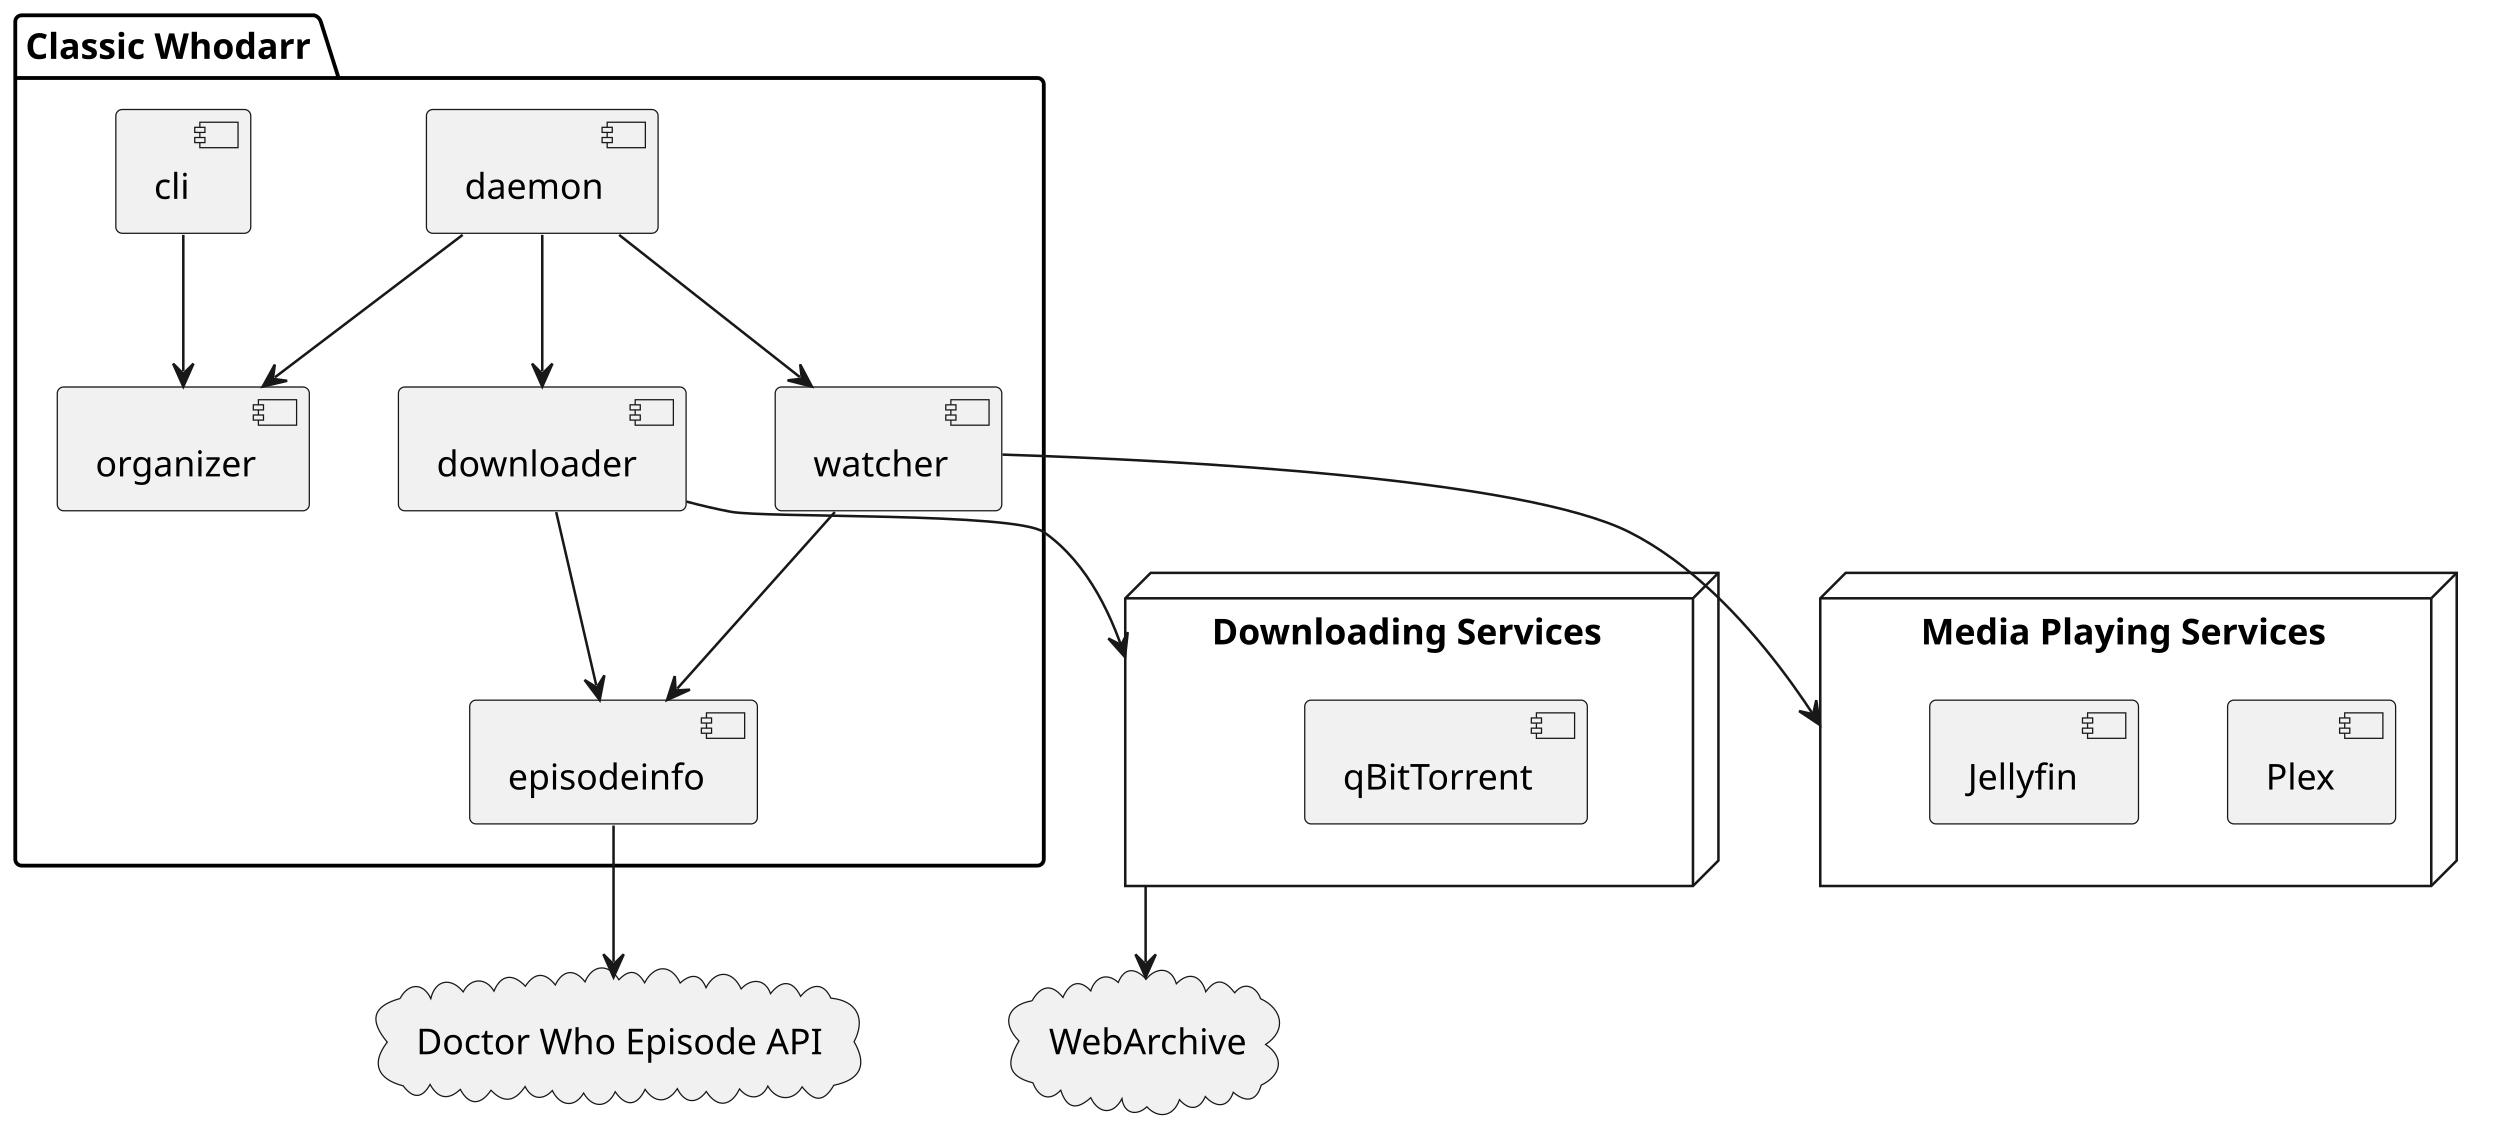
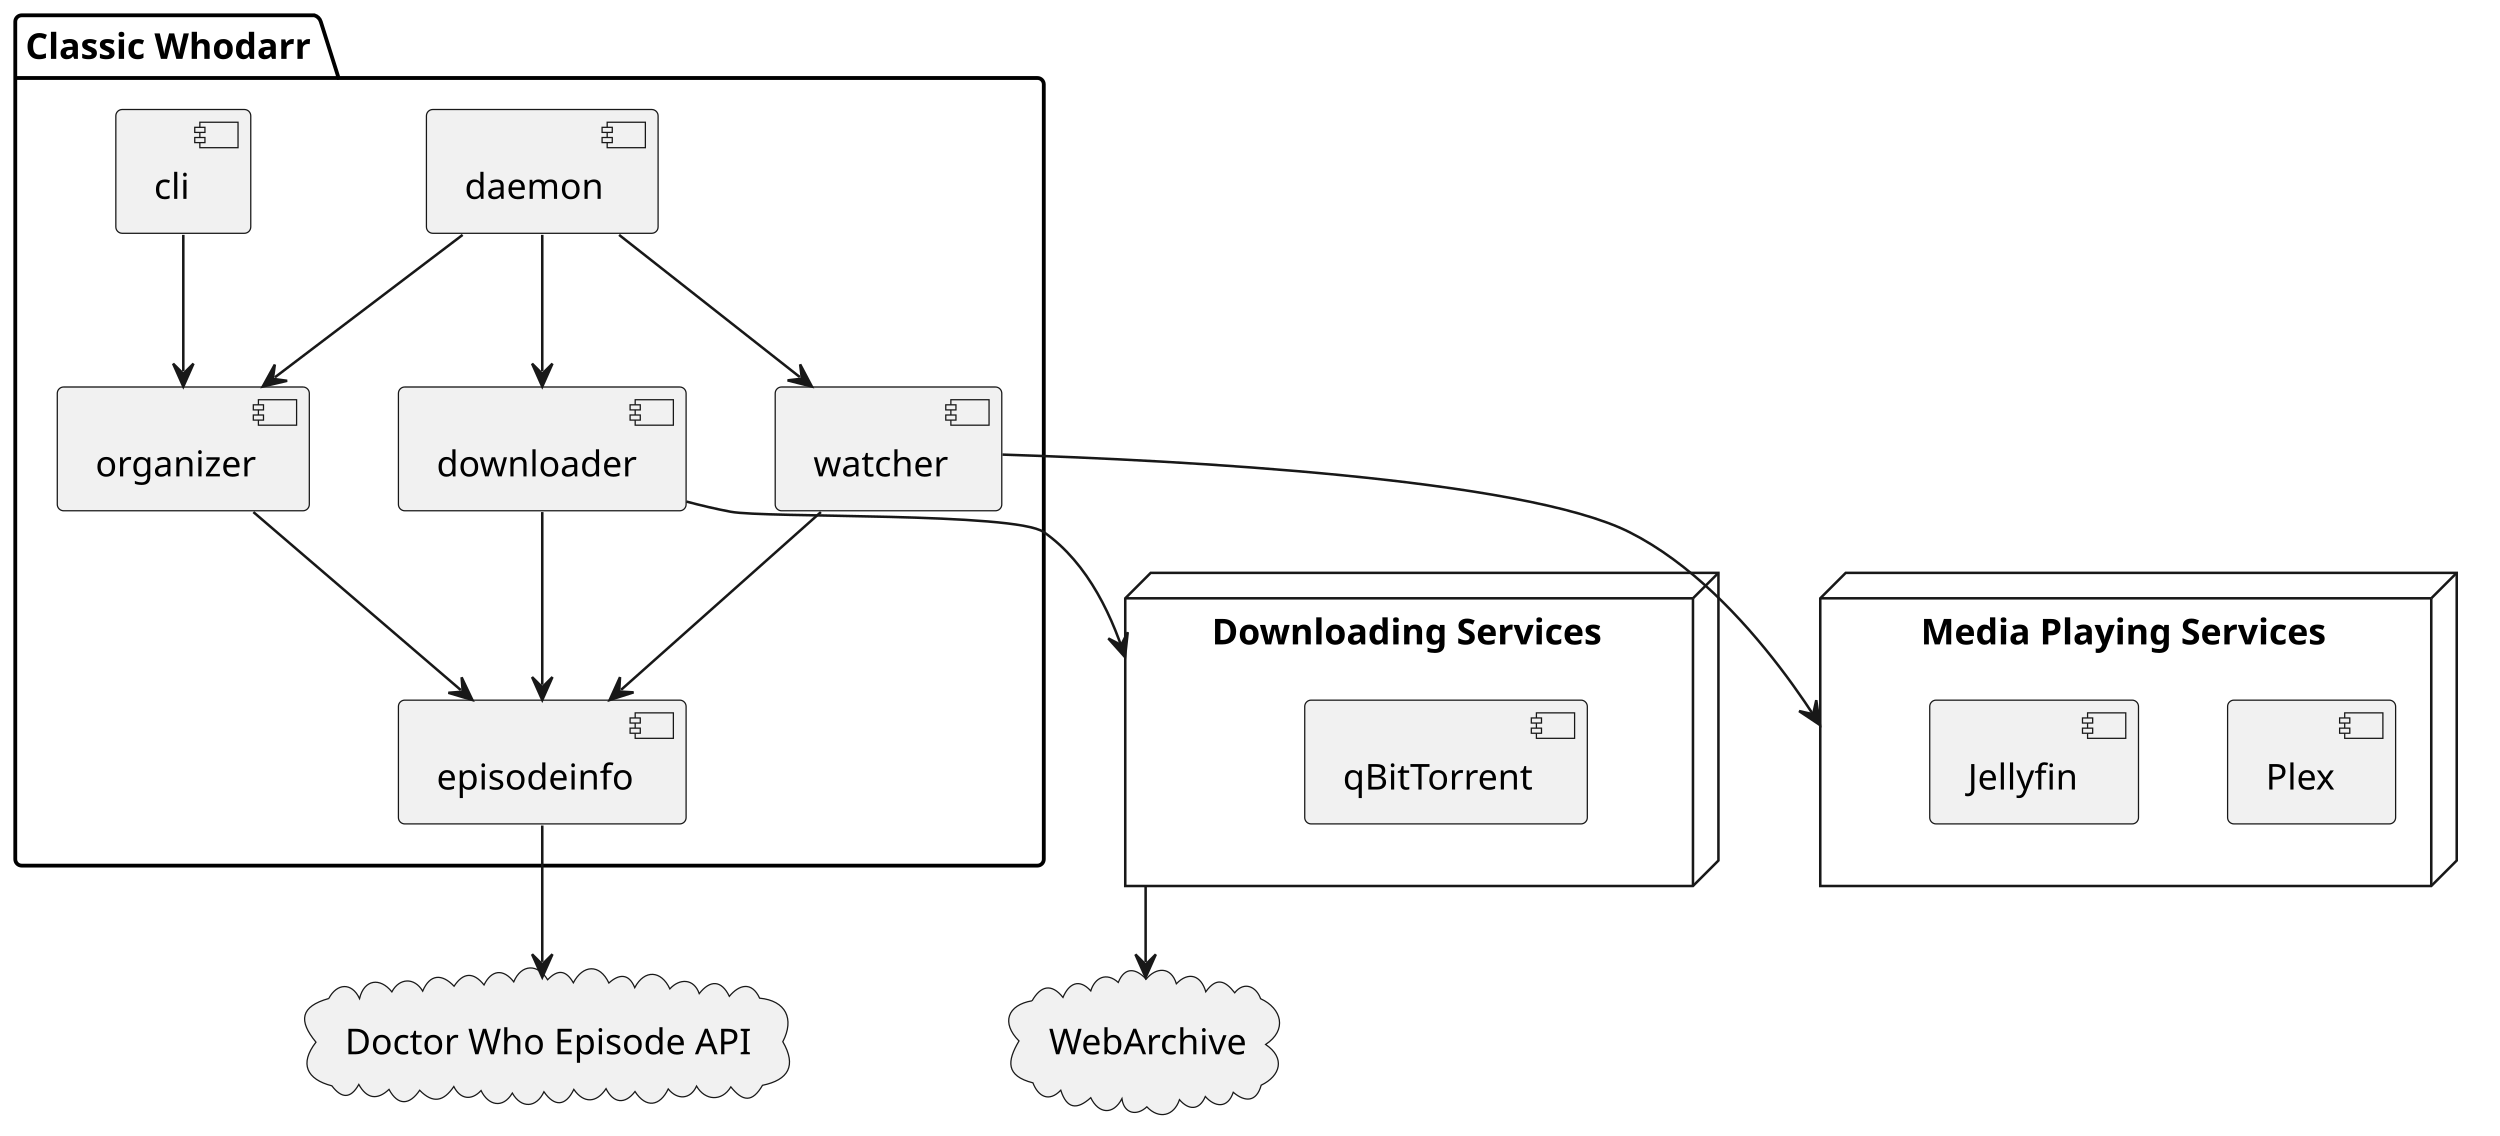
<svg xmlns="http://www.w3.org/2000/svg" contentStyleType="text/css" height="446px" preserveAspectRatio="none" style="width:982px;height:446px;background:#FFFFFF;" version="1.1" viewBox="0 0 982 446" width="982px" zoomAndPan="magnify">
  <defs />
  <g>
    <g id="cluster_Classic Whodarr">
      <path d="M8.5,6.014 L123.5,6.014 A3.75,3.75 0 0 1 126,8.514 L133,30.635 L407.5,30.635 A2.5,2.5 0 0 1 410,33.135 L410,337.514 A2.5,2.5 0 0 1 407.5,340.014 L8.5,340.014 A2.5,2.5 0 0 1 6,337.514 L6,8.514 A2.5,2.5 0 0 1 8.5,6.014 " fill="none" style="stroke:#000000;stroke-width:1.5;" />
      <line style="stroke:#000000;stroke-width:1.5;" x1="6" x2="133" y1="30.635" y2="30.635" />
      <text fill="#000000" font-family="sans-serif" font-size="14" font-weight="bold" lengthAdjust="spacing" textLength="114" x="10" y="23.121">Classic Whodarr</text>
    </g>
    <g id="cluster_Media Playing Services">
      <polygon fill="none" points="715,235.014,725,225.014,965,225.014,965,338.014,955,348.014,715,348.014,715,235.014" style="stroke:#181818;stroke-width:1.0;" />
      <line style="stroke:#181818;stroke-width:1.0;" x1="955" x2="965" y1="235.014" y2="225.014" />
      <line style="stroke:#181818;stroke-width:1.0;" x1="715" x2="955" y1="235.014" y2="235.014" />
      <line style="stroke:#181818;stroke-width:1.0;" x1="955" x2="955" y1="235.014" y2="348.014" />
      <text fill="#000000" font-family="sans-serif" font-size="14" font-weight="bold" lengthAdjust="spacing" textLength="163" x="754.5" y="253.121">Media Playing Services</text>
    </g>
    <g id="cluster_Downloading Services">
      <polygon fill="none" points="442,235.014,452,225.014,675,225.014,675,338.014,665,348.014,442,348.014,442,235.014" style="stroke:#181818;stroke-width:1.0;" />
      <line style="stroke:#181818;stroke-width:1.0;" x1="665" x2="675" y1="235.014" y2="225.014" />
      <line style="stroke:#181818;stroke-width:1.0;" x1="442" x2="665" y1="235.014" y2="235.014" />
      <line style="stroke:#181818;stroke-width:1.0;" x1="665" x2="665" y1="235.014" y2="348.014" />
      <text fill="#000000" font-family="sans-serif" font-size="14" font-weight="bold" lengthAdjust="spacing" textLength="157" x="476" y="253.121">Downloading Services</text>
    </g>
    <g id="elem_daemon">
      <rect fill="#F1F1F1" height="48.621" rx="2.5" ry="2.5" style="stroke:#181818;stroke-width:0.5;" width="91" x="167.5" y="43.014" />
      <rect fill="#F1F1F1" height="10" style="stroke:#181818;stroke-width:0.5;" width="15" x="238.5" y="48.014" />
      <rect fill="#F1F1F1" height="2" style="stroke:#181818;stroke-width:0.5;" width="4" x="236.5" y="50.014" />
      <rect fill="#F1F1F1" height="2" style="stroke:#181818;stroke-width:0.5;" width="4" x="236.5" y="54.014" />
      <text fill="#000000" font-family="sans-serif" font-size="14" lengthAdjust="spacing" textLength="51" x="182.5" y="78.121">daemon</text>
    </g>
    <g id="elem_downloader">
      <rect fill="#F1F1F1" height="48.621" rx="2.5" ry="2.5" style="stroke:#181818;stroke-width:0.5;" width="113" x="156.5" y="152.014" />
      <rect fill="#F1F1F1" height="10" style="stroke:#181818;stroke-width:0.5;" width="15" x="249.5" y="157.014" />
      <rect fill="#F1F1F1" height="2" style="stroke:#181818;stroke-width:0.5;" width="4" x="247.5" y="159.014" />
      <rect fill="#F1F1F1" height="2" style="stroke:#181818;stroke-width:0.5;" width="4" x="247.5" y="163.014" />
      <text fill="#000000" font-family="sans-serif" font-size="14" lengthAdjust="spacing" textLength="73" x="171.5" y="187.121">downloader</text>
    </g>
    <g id="elem_watcher">
      <rect fill="#F1F1F1" height="48.621" rx="2.5" ry="2.5" style="stroke:#181818;stroke-width:0.5;" width="89" x="304.5" y="152.014" />
      <rect fill="#F1F1F1" height="10" style="stroke:#181818;stroke-width:0.5;" width="15" x="373.5" y="157.014" />
      <rect fill="#F1F1F1" height="2" style="stroke:#181818;stroke-width:0.5;" width="4" x="371.5" y="159.014" />
      <rect fill="#F1F1F1" height="2" style="stroke:#181818;stroke-width:0.5;" width="4" x="371.5" y="163.014" />
      <text fill="#000000" font-family="sans-serif" font-size="14" lengthAdjust="spacing" textLength="49" x="319.5" y="187.121">watcher</text>
    </g>
    <g id="elem_episodeinfo">
-       <rect fill="#F1F1F1" height="48.621" rx="2.5" ry="2.5" style="stroke:#181818;stroke-width:0.5;" width="113" x="184.5" y="275.014" />
-       <rect fill="#F1F1F1" height="10" style="stroke:#181818;stroke-width:0.5;" width="15" x="277.5" y="280.014" />
-       <rect fill="#F1F1F1" height="2" style="stroke:#181818;stroke-width:0.5;" width="4" x="275.5" y="282.014" />
-       <rect fill="#F1F1F1" height="2" style="stroke:#181818;stroke-width:0.5;" width="4" x="275.5" y="286.014" />
-       <text fill="#000000" font-family="sans-serif" font-size="14" lengthAdjust="spacing" textLength="73" x="199.5" y="310.121">episodeinfo</text>
+       <rect fill="#F1F1F1" height="48.621" rx="2.5" ry="2.5" style="stroke:#181818;stroke-width:0.5;" width="113" x="156.5" y="275.014" />
+       <rect fill="#F1F1F1" height="10" style="stroke:#181818;stroke-width:0.5;" width="15" x="249.5" y="280.014" />
+       <rect fill="#F1F1F1" height="2" style="stroke:#181818;stroke-width:0.5;" width="4" x="247.5" y="282.014" />
+       <rect fill="#F1F1F1" height="2" style="stroke:#181818;stroke-width:0.5;" width="4" x="247.5" y="286.014" />
+       <text fill="#000000" font-family="sans-serif" font-size="14" lengthAdjust="spacing" textLength="73" x="171.5" y="310.121">episodeinfo</text>
    </g>
    <g id="elem_cli">
      <rect fill="#F1F1F1" height="48.621" rx="2.5" ry="2.5" style="stroke:#181818;stroke-width:0.5;" width="53" x="45.5" y="43.014" />
      <rect fill="#F1F1F1" height="10" style="stroke:#181818;stroke-width:0.5;" width="15" x="78.5" y="48.014" />
      <rect fill="#F1F1F1" height="2" style="stroke:#181818;stroke-width:0.5;" width="4" x="76.5" y="50.014" />
      <rect fill="#F1F1F1" height="2" style="stroke:#181818;stroke-width:0.5;" width="4" x="76.5" y="54.014" />
      <text fill="#000000" font-family="sans-serif" font-size="14" lengthAdjust="spacing" textLength="13" x="60.5" y="78.121">cli</text>
    </g>
    <g id="elem_organizer">
      <rect fill="#F1F1F1" height="48.621" rx="2.5" ry="2.5" style="stroke:#181818;stroke-width:0.5;" width="99" x="22.5" y="152.014" />
      <rect fill="#F1F1F1" height="10" style="stroke:#181818;stroke-width:0.5;" width="15" x="101.5" y="157.014" />
      <rect fill="#F1F1F1" height="2" style="stroke:#181818;stroke-width:0.5;" width="4" x="99.5" y="159.014" />
      <rect fill="#F1F1F1" height="2" style="stroke:#181818;stroke-width:0.5;" width="4" x="99.5" y="163.014" />
      <text fill="#000000" font-family="sans-serif" font-size="14" lengthAdjust="spacing" textLength="59" x="37.5" y="187.121">organizer</text>
    </g>
    <g id="elem_Plex">
      <rect fill="#F1F1F1" height="48.621" rx="2.5" ry="2.5" style="stroke:#181818;stroke-width:0.5;" width="66" x="875" y="275.014" />
      <rect fill="#F1F1F1" height="10" style="stroke:#181818;stroke-width:0.5;" width="15" x="921" y="280.014" />
      <rect fill="#F1F1F1" height="2" style="stroke:#181818;stroke-width:0.5;" width="4" x="919" y="282.014" />
      <rect fill="#F1F1F1" height="2" style="stroke:#181818;stroke-width:0.5;" width="4" x="919" y="286.014" />
      <text fill="#000000" font-family="sans-serif" font-size="14" lengthAdjust="spacing" textLength="26" x="890" y="310.121">Plex</text>
    </g>
    <g id="elem_Jellyfin">
      <rect fill="#F1F1F1" height="48.621" rx="2.5" ry="2.5" style="stroke:#181818;stroke-width:0.5;" width="82" x="758" y="275.014" />
      <rect fill="#F1F1F1" height="10" style="stroke:#181818;stroke-width:0.5;" width="15" x="820" y="280.014" />
      <rect fill="#F1F1F1" height="2" style="stroke:#181818;stroke-width:0.5;" width="4" x="818" y="282.014" />
      <rect fill="#F1F1F1" height="2" style="stroke:#181818;stroke-width:0.5;" width="4" x="818" y="286.014" />
      <text fill="#000000" font-family="sans-serif" font-size="14" lengthAdjust="spacing" textLength="42" x="773" y="310.121">Jellyfin</text>
    </g>
    <g id="elem_qBitTorrent">
      <rect fill="#F1F1F1" height="48.621" rx="2.5" ry="2.5" style="stroke:#181818;stroke-width:0.5;" width="111" x="512.5" y="275.014" />
      <rect fill="#F1F1F1" height="10" style="stroke:#181818;stroke-width:0.5;" width="15" x="603.5" y="280.014" />
      <rect fill="#F1F1F1" height="2" style="stroke:#181818;stroke-width:0.5;" width="4" x="601.5" y="282.014" />
      <rect fill="#F1F1F1" height="2" style="stroke:#181818;stroke-width:0.5;" width="4" x="601.5" y="286.014" />
      <text fill="#000000" font-family="sans-serif" font-size="14" lengthAdjust="spacing" textLength="71" x="527.5" y="310.121">qBitTorrent</text>
    </g>
    <g id="elem_Doctor Who Episode API">
-       <path d="M157.145,392.212 C160.265,386.26 166.124,385.659 169.226,392.23 C171.044,384.619 177.339,383.847 181.923,389.602 C184.872,384.059 190.813,383.85 194.031,389.307 C196.895,382.513 201.656,382.414 206.358,387.38 C210.024,381.859 214.007,381.767 218.125,386.88 C221.06,380.93 225.691,380.383 229.796,385.664 C232.811,378.574 239.271,378.483 243.107,384.851 C247.068,380.683 250.322,381.011 253.206,386.035 C256.946,378.965 263.531,378.419 267.175,386.126 C271.126,382.536 275.033,382.268 277.324,387.943 C281.186,380.68 287.772,381.155 291.122,388.43 C294.892,384.264 300.538,384.255 302.663,390.291 C306.884,384.902 311.332,384.845 314.483,391.353 C318.278,386.788 323.269,385.352 326.379,392.075 C336.717,393.07 340.137,400.215 335.488,409.187 C340.94,418.624 337.747,424.188 327.506,426.312 C323.509,433.216 319.714,432.723 315.08,426.935 C311.531,432.846 304.882,432.335 301.603,426.621 C299.13,432.055 293.947,432.045 290.485,427.752 C287.196,434.602 281.753,435.424 277.428,428.753 C273.497,433.955 268.909,433.375 266.055,427.635 C262.354,433.267 257.346,433.569 253.396,427.915 C250.225,434.552 245.841,434.892 241.66,428.85 C238.677,435.267 232.754,435.512 229.244,429.37 C225.49,435.688 219.735,434.177 216.961,428.376 C213.135,432.508 208.74,431.746 206.259,426.792 C202.283,432.675 198.051,433.617 192.846,428.257 C188.957,434.059 184.345,434.521 180.806,427.917 C176.117,432.353 171.997,431.518 168.939,425.976 C165.711,431.745 162.148,431.512 158.368,426.52 C148.504,423.987 145.488,417.905 152.108,409.359 C145.118,400.922 146.002,395.323 157.145,392.212 " fill="#F1F1F1" style="stroke:#181818;stroke-width:0.5;" />
-       <text fill="#000000" font-family="sans-serif" font-size="14" lengthAdjust="spacing" textLength="155" x="163.5" y="414.121">Doctor Who Episode API</text>
+       <path d="M129.145,392.212 C132.265,386.26 138.124,385.659 141.226,392.23 C143.044,384.619 149.339,383.847 153.923,389.602 C156.872,384.059 162.813,383.85 166.031,389.307 C168.895,382.513 173.656,382.414 178.358,387.38 C182.024,381.859 186.007,381.767 190.125,386.88 C193.06,380.93 197.691,380.383 201.796,385.664 C204.811,378.574 211.271,378.483 215.107,384.851 C219.068,380.683 222.322,381.011 225.206,386.035 C228.946,378.965 235.531,378.419 239.175,386.126 C243.126,382.536 247.032,382.268 249.324,387.943 C253.186,380.68 259.772,381.155 263.122,388.43 C266.892,384.264 272.538,384.255 274.663,390.291 C278.884,384.902 283.332,384.845 286.483,391.353 C290.278,386.788 295.269,385.352 298.379,392.075 C308.717,393.07 312.137,400.215 307.488,409.187 C312.94,418.624 309.747,424.188 299.506,426.312 C295.509,433.216 291.714,432.723 287.08,426.935 C283.531,432.846 276.882,432.335 273.603,426.621 C271.13,432.055 265.947,432.045 262.485,427.752 C259.196,434.602 253.753,435.424 249.428,428.753 C245.497,433.955 240.91,433.375 238.055,427.635 C234.354,433.267 229.346,433.569 225.396,427.915 C222.225,434.552 217.841,434.892 213.66,428.85 C210.677,435.267 204.754,435.512 201.244,429.37 C197.49,435.688 191.735,434.177 188.961,428.376 C185.135,432.508 180.74,431.746 178.259,426.792 C174.283,432.675 170.051,433.617 164.846,428.257 C160.957,434.059 156.345,434.521 152.806,427.917 C148.117,432.353 143.997,431.518 140.939,425.976 C137.711,431.745 134.148,431.512 130.368,426.52 C120.504,423.987 117.489,417.905 124.108,409.359 C117.118,400.922 118.002,395.323 129.145,392.212 " fill="#F1F1F1" style="stroke:#181818;stroke-width:0.5;" />
+       <text fill="#000000" font-family="sans-serif" font-size="14" lengthAdjust="spacing" textLength="155" x="135.5" y="414.121">Doctor Who Episode API</text>
    </g>
    <g id="elem_WebArchive">
      <path d="M405.406,393.108 C408.733,387.298 412.947,386.072 417.536,391.779 C419.774,386.47 423.759,384.077 428.451,389.217 C430.109,383.886 434.69,381.784 439.251,385.899 C441.858,379.494 446.344,380.435 450.203,384.602 C454.064,379.917 459.988,379.503 462.072,386.419 C466.993,381.348 471.81,383.219 473.628,389.561 C477.805,383.77 481.192,385.099 484.991,389.964 C488.753,385.231 493.546,387.624 495.159,392.289 C503.481,396.095 505.781,404.6 497.136,410.271 C505.02,415.579 502.971,422.632 495.399,426.262 C493.524,433.021 489.012,432.955 484.424,429.055 C482.239,435.533 477.259,434.968 473.45,430.715 C471.092,436.293 466.853,436.111 463.305,431.956 C461.091,438.467 455.214,439.759 450.48,434.766 C446.514,438.517 441.489,437.486 440.699,431.557 C437.277,438.158 431.474,437.533 428.448,431.182 C423.019,436.085 419.042,435.615 416.673,428.245 C411.971,433.166 407.737,430.608 405.734,425.346 C394.969,422.602 395.572,416.78 400.26,408.894 C393.176,401.782 395.718,394.753 405.406,393.108 " fill="#F1F1F1" style="stroke:#181818;stroke-width:0.5;" />
      <text fill="#000000" font-family="sans-serif" font-size="14" lengthAdjust="spacing" textLength="76" x="412" y="414.121">WebArchive</text>
    </g>
    <g id="link_daemon_downloader">
      <path d="M213,92.264 C213,109.994 213,128.114 213,145.834 " fill="none" id="daemon-to-downloader" style="stroke:#181818;stroke-width:1.0;" />
      <polygon fill="#181818" points="213,151.834,217,142.834,213,146.834,209,142.834,213,151.834" style="stroke:#181818;stroke-width:1.0;" />
    </g>
    <g id="link_daemon_watcher">
      <path d="M243.18,92.264 C265.72,109.994 291.665,130.403 314.185,148.123 " fill="none" id="daemon-to-watcher" style="stroke:#181818;stroke-width:1.0;" />
      <polygon fill="#181818" points="318.9,151.834,314.301,143.125,314.971,148.742,309.354,149.412,318.9,151.834" style="stroke:#181818;stroke-width:1.0;" />
    </g>
    <g id="link_downloader_episodeinfo">
-       <path d="M218.47,201.134 C223.4,222.454 229.267,247.808 234.197,269.108 " fill="none" id="downloader-to-episodeinfo" style="stroke:#181818;stroke-width:1.0;" />
-       <polygon fill="#181818" points="235.55,274.954,237.417,265.284,234.423,270.082,229.624,267.087,235.55,274.954" style="stroke:#181818;stroke-width:1.0;" />
+       <path d="M213,201.134 C213,222.454 213,247.654 213,268.954 " fill="none" id="downloader-to-episodeinfo" style="stroke:#181818;stroke-width:1.0;" />
+       <polygon fill="#181818" points="213,274.954,217,265.954,213,269.954,209,265.954,213,274.954" style="stroke:#181818;stroke-width:1.0;" />
    </g>
    <g id="link_watcher_episodeinfo">
-       <path d="M327.92,201.134 C308.89,222.454 285.035,249.177 266.025,270.477 " fill="none" id="watcher-to-episodeinfo" style="stroke:#181818;stroke-width:1.0;" />
-       <polygon fill="#181818" points="262.03,274.954,271.007,270.902,265.359,271.223,265.038,265.576,262.03,274.954" style="stroke:#181818;stroke-width:1.0;" />
+       <path d="M322.45,201.134 C298.49,222.454 267.903,249.665 243.963,270.965 " fill="none" id="watcher-to-episodeinfo" style="stroke:#181818;stroke-width:1.0;" />
+       <polygon fill="#181818" points="239.48,274.954,248.863,271.96,243.215,271.63,243.545,265.983,239.48,274.954" style="stroke:#181818;stroke-width:1.0;" />
    </g>
    <g id="link_cli_organizer">
      <path d="M72,92.264 C72,109.994 72,128.114 72,145.834 " fill="none" id="cli-to-organizer" style="stroke:#181818;stroke-width:1.0;" />
      <polygon fill="#181818" points="72,151.834,76,142.834,72,146.834,68,142.834,72,151.834" style="stroke:#181818;stroke-width:1.0;" />
    </g>
    <g id="link_daemon_organizer">
      <path d="M181.71,92.264 C158.34,109.994 131.329,130.487 107.98,148.207 " fill="none" id="daemon-to-organizer" style="stroke:#181818;stroke-width:1.0;" />
      <polygon fill="#181818" points="103.2,151.834,112.787,149.579,107.183,148.811,107.951,143.207,103.2,151.834" style="stroke:#181818;stroke-width:1.0;" />
    </g>
+     <g id="link_organizer_episodeinfo">
+       <path d="M99.52,201.134 C124.37,222.454 156.177,249.746 180.997,271.046 " fill="none" id="organizer-to-episodeinfo" style="stroke:#181818;stroke-width:1.0;" />
+       <polygon fill="#181818" points="185.55,274.954,181.325,266.057,181.756,271.697,176.115,272.128,185.55,274.954" style="stroke:#181818;stroke-width:1.0;" />
+     </g>
    <g id="link_episodeinfo_Doctor Who Episode API">
-       <path d="M241,324.264 C241,341.994 241,360.114 241,377.834 " fill="none" id="episodeinfo-to-Doctor Who Episode API" style="stroke:#181818;stroke-width:1.0;" />
-       <polygon fill="#181818" points="241,383.834,245,374.834,241,378.834,237,374.834,241,383.834" style="stroke:#181818;stroke-width:1.0;" />
+       <path d="M213,324.264 C213,341.994 213,360.114 213,377.834 " fill="none" id="episodeinfo-to-Doctor Who Episode API" style="stroke:#181818;stroke-width:1.0;" />
+       <polygon fill="#181818" points="213,383.834,217,374.834,213,378.834,209,374.834,213,383.834" style="stroke:#181818;stroke-width:1.0;" />
    </g>
    <g id="link_Downloading Services_WebArchive">
      <path d="M450,348.394 C450,348.535 450,348.677 450,348.818 C450,349.102 450,349.385 450,349.669 C450,350.236 450,350.804 450,351.372 C450,353.646 450,355.925 450,358.195 C450,367.274 450,370.191 450,377.894 " fill="none" id="Downloading Services-to-WebArchive" style="stroke:#181818;stroke-width:1.0;" />
      <polygon fill="#181818" points="450,383.894,454,374.894,450,378.894,446,374.894,450,383.894" style="stroke:#181818;stroke-width:1.0;" />
    </g>
    <g id="link_downloader_Downloading Services">
      <path d="M269.61,197.014 C275.43,198.564 281.3,199.944 287,201.014 C300.46,203.554 398.76,201.194 410,209.014 C418.803,215.136 425.695,223.666 431.084,233.046 C433.779,237.737 436.098,242.64 438.092,247.562 C439.09,250.023 440.005,252.488 440.846,254.934 C441.057,255.545 441.262,256.155 441.463,256.764 C441.564,257.068 441.663,257.372 441.761,257.675 C441.81,257.827 440.028,252.265 440.077,252.417 " fill="none" id="downloader-to-Downloading Services" style="stroke:#181818;stroke-width:1.0;" />
      <polygon fill="#181818" points="441.908,258.13,442.971,248.339,440.382,253.369,435.352,250.78,441.908,258.13" style="stroke:#181818;stroke-width:1.0;" />
    </g>
    <g id="link_watcher_Media Playing Services">
      <path d="M393.76,178.564 C464.37,180.844 597.94,187.884 640,209.014 C663.86,220.999 684.34,242.866 698.986,261.985 C702.648,266.765 705.945,271.373 708.839,275.611 C710.286,277.731 711.632,279.758 712.873,281.668 C713.493,282.623 714.087,283.549 714.654,284.442 C714.725,284.554 711.587,279.595 711.657,279.705 " fill="none" id="watcher-to-Media Playing Services" style="stroke:#181818;stroke-width:1.0;" />
      <polygon fill="#181818" points="714.865,284.776,713.433,275.032,712.192,280.551,706.673,279.309,714.865,284.776" style="stroke:#181818;stroke-width:1.0;" />
    </g>
  </g>
</svg>
